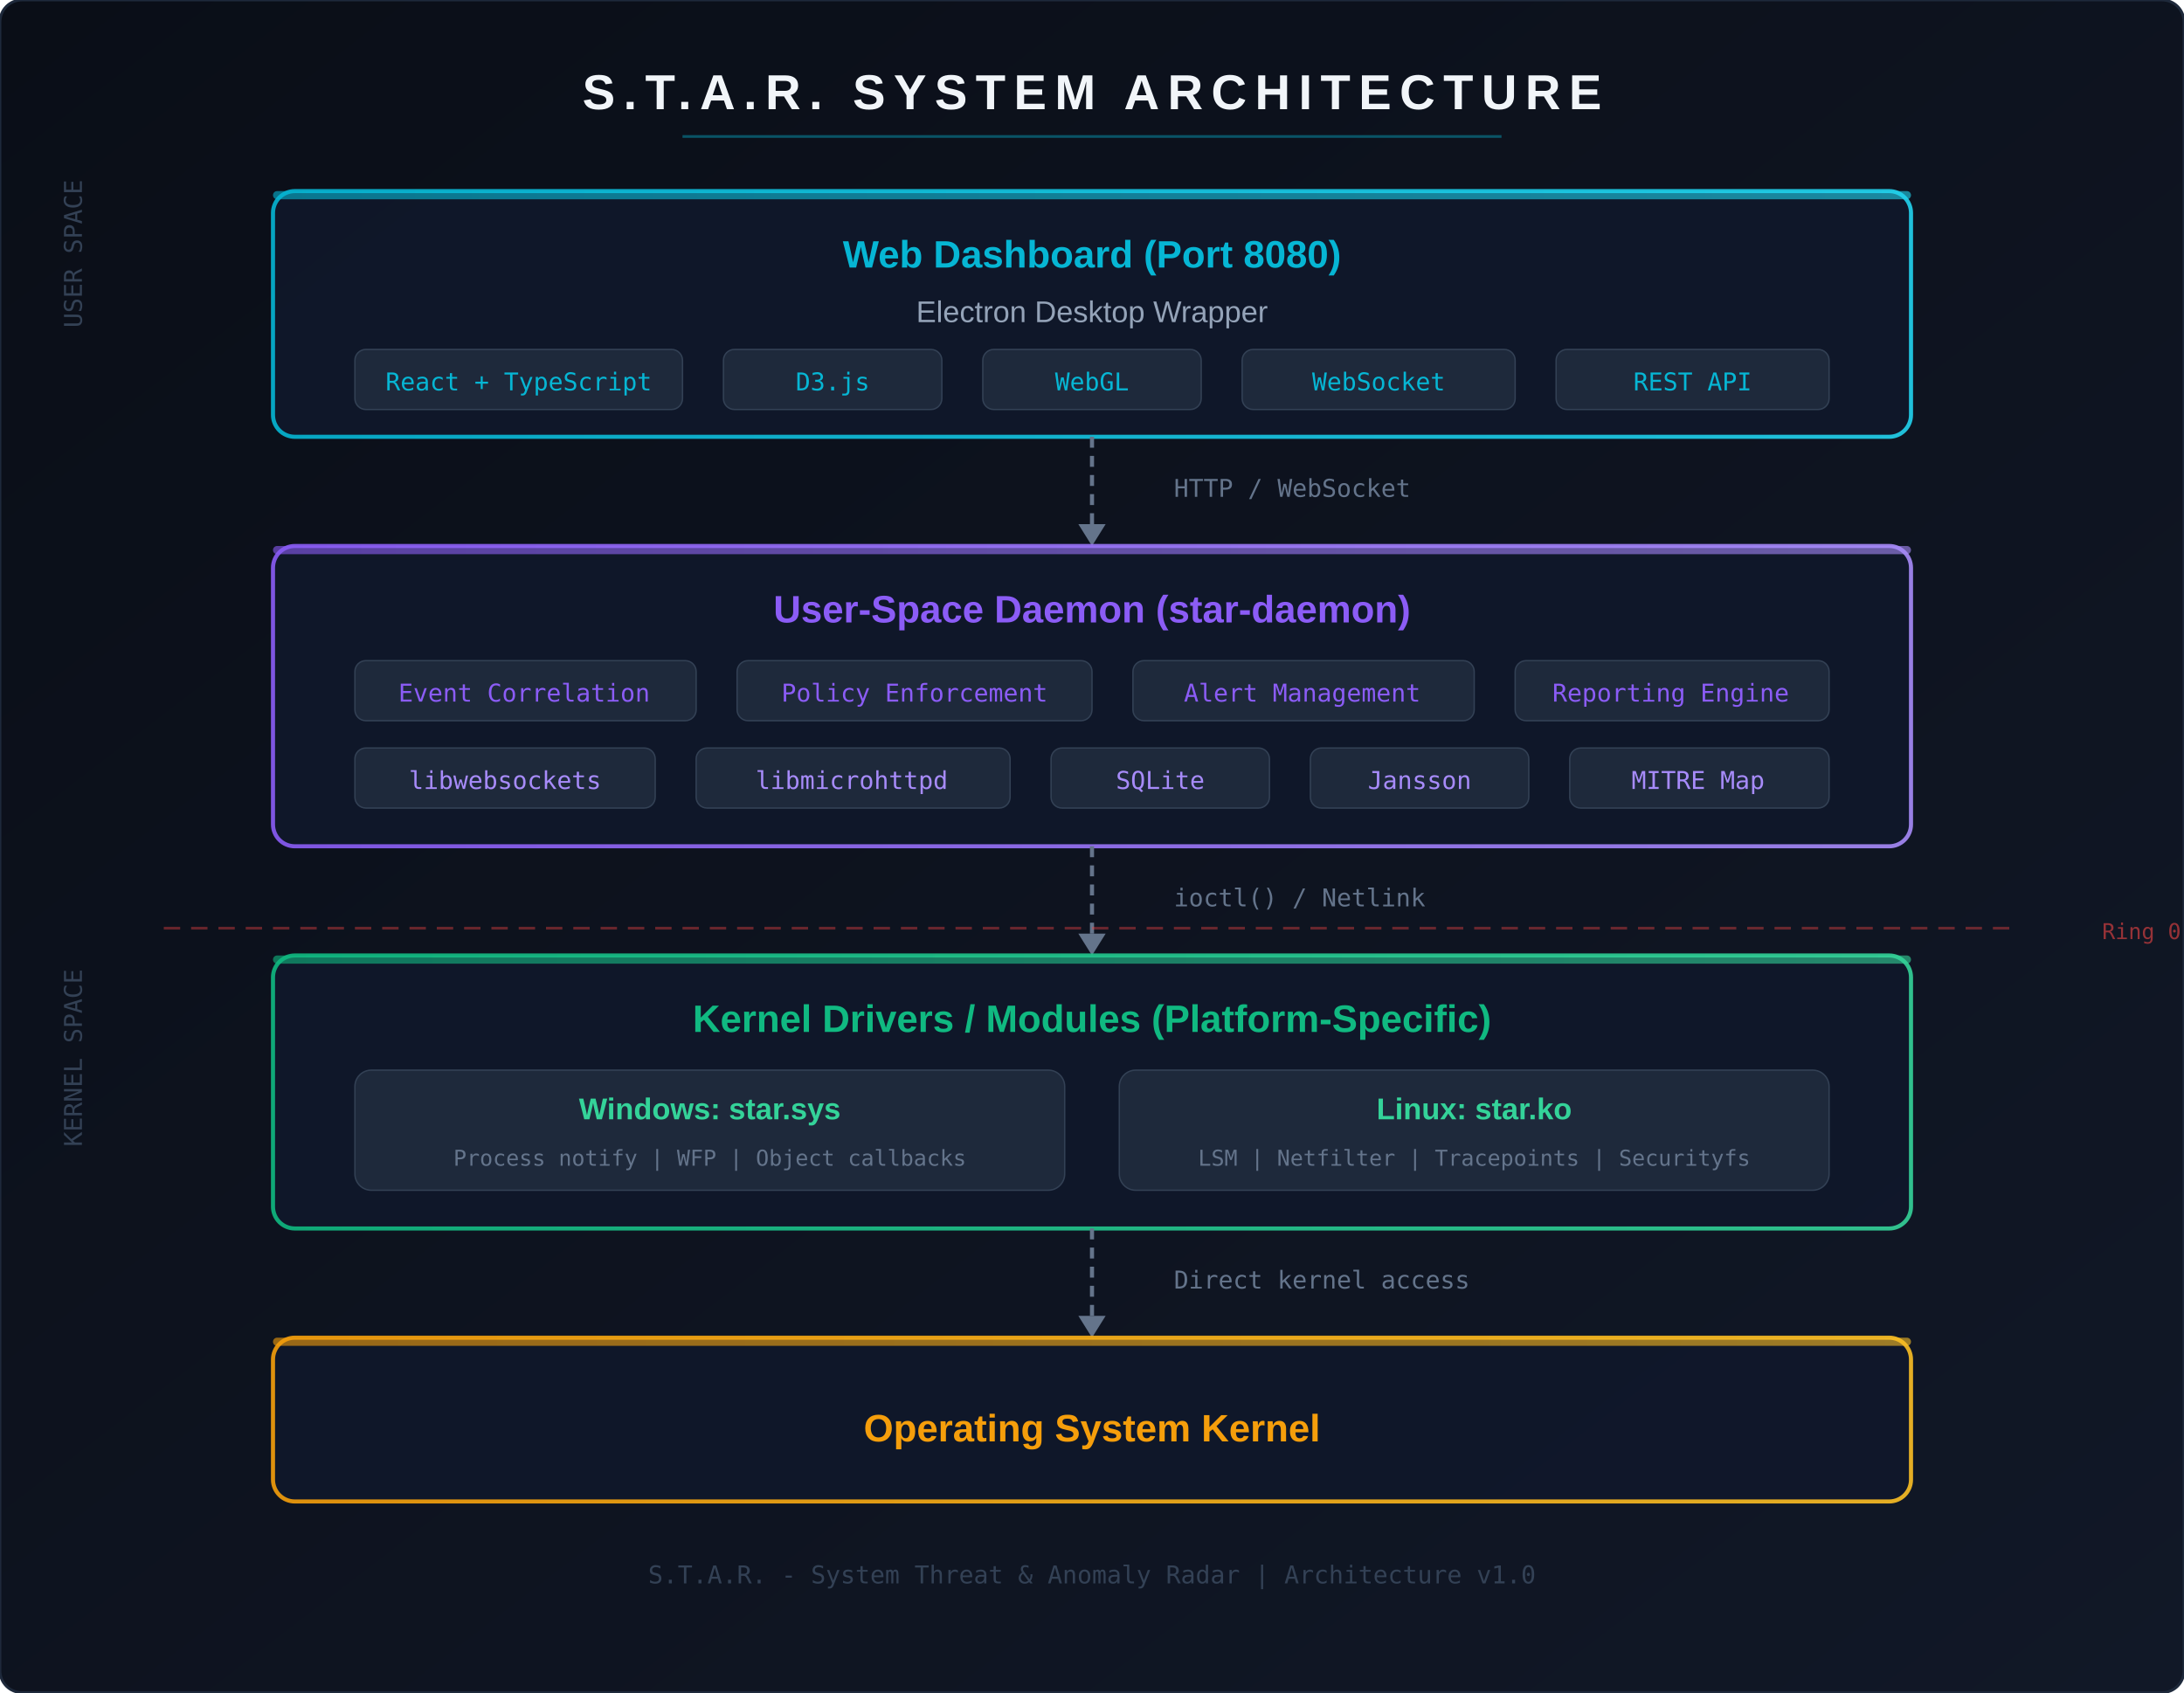
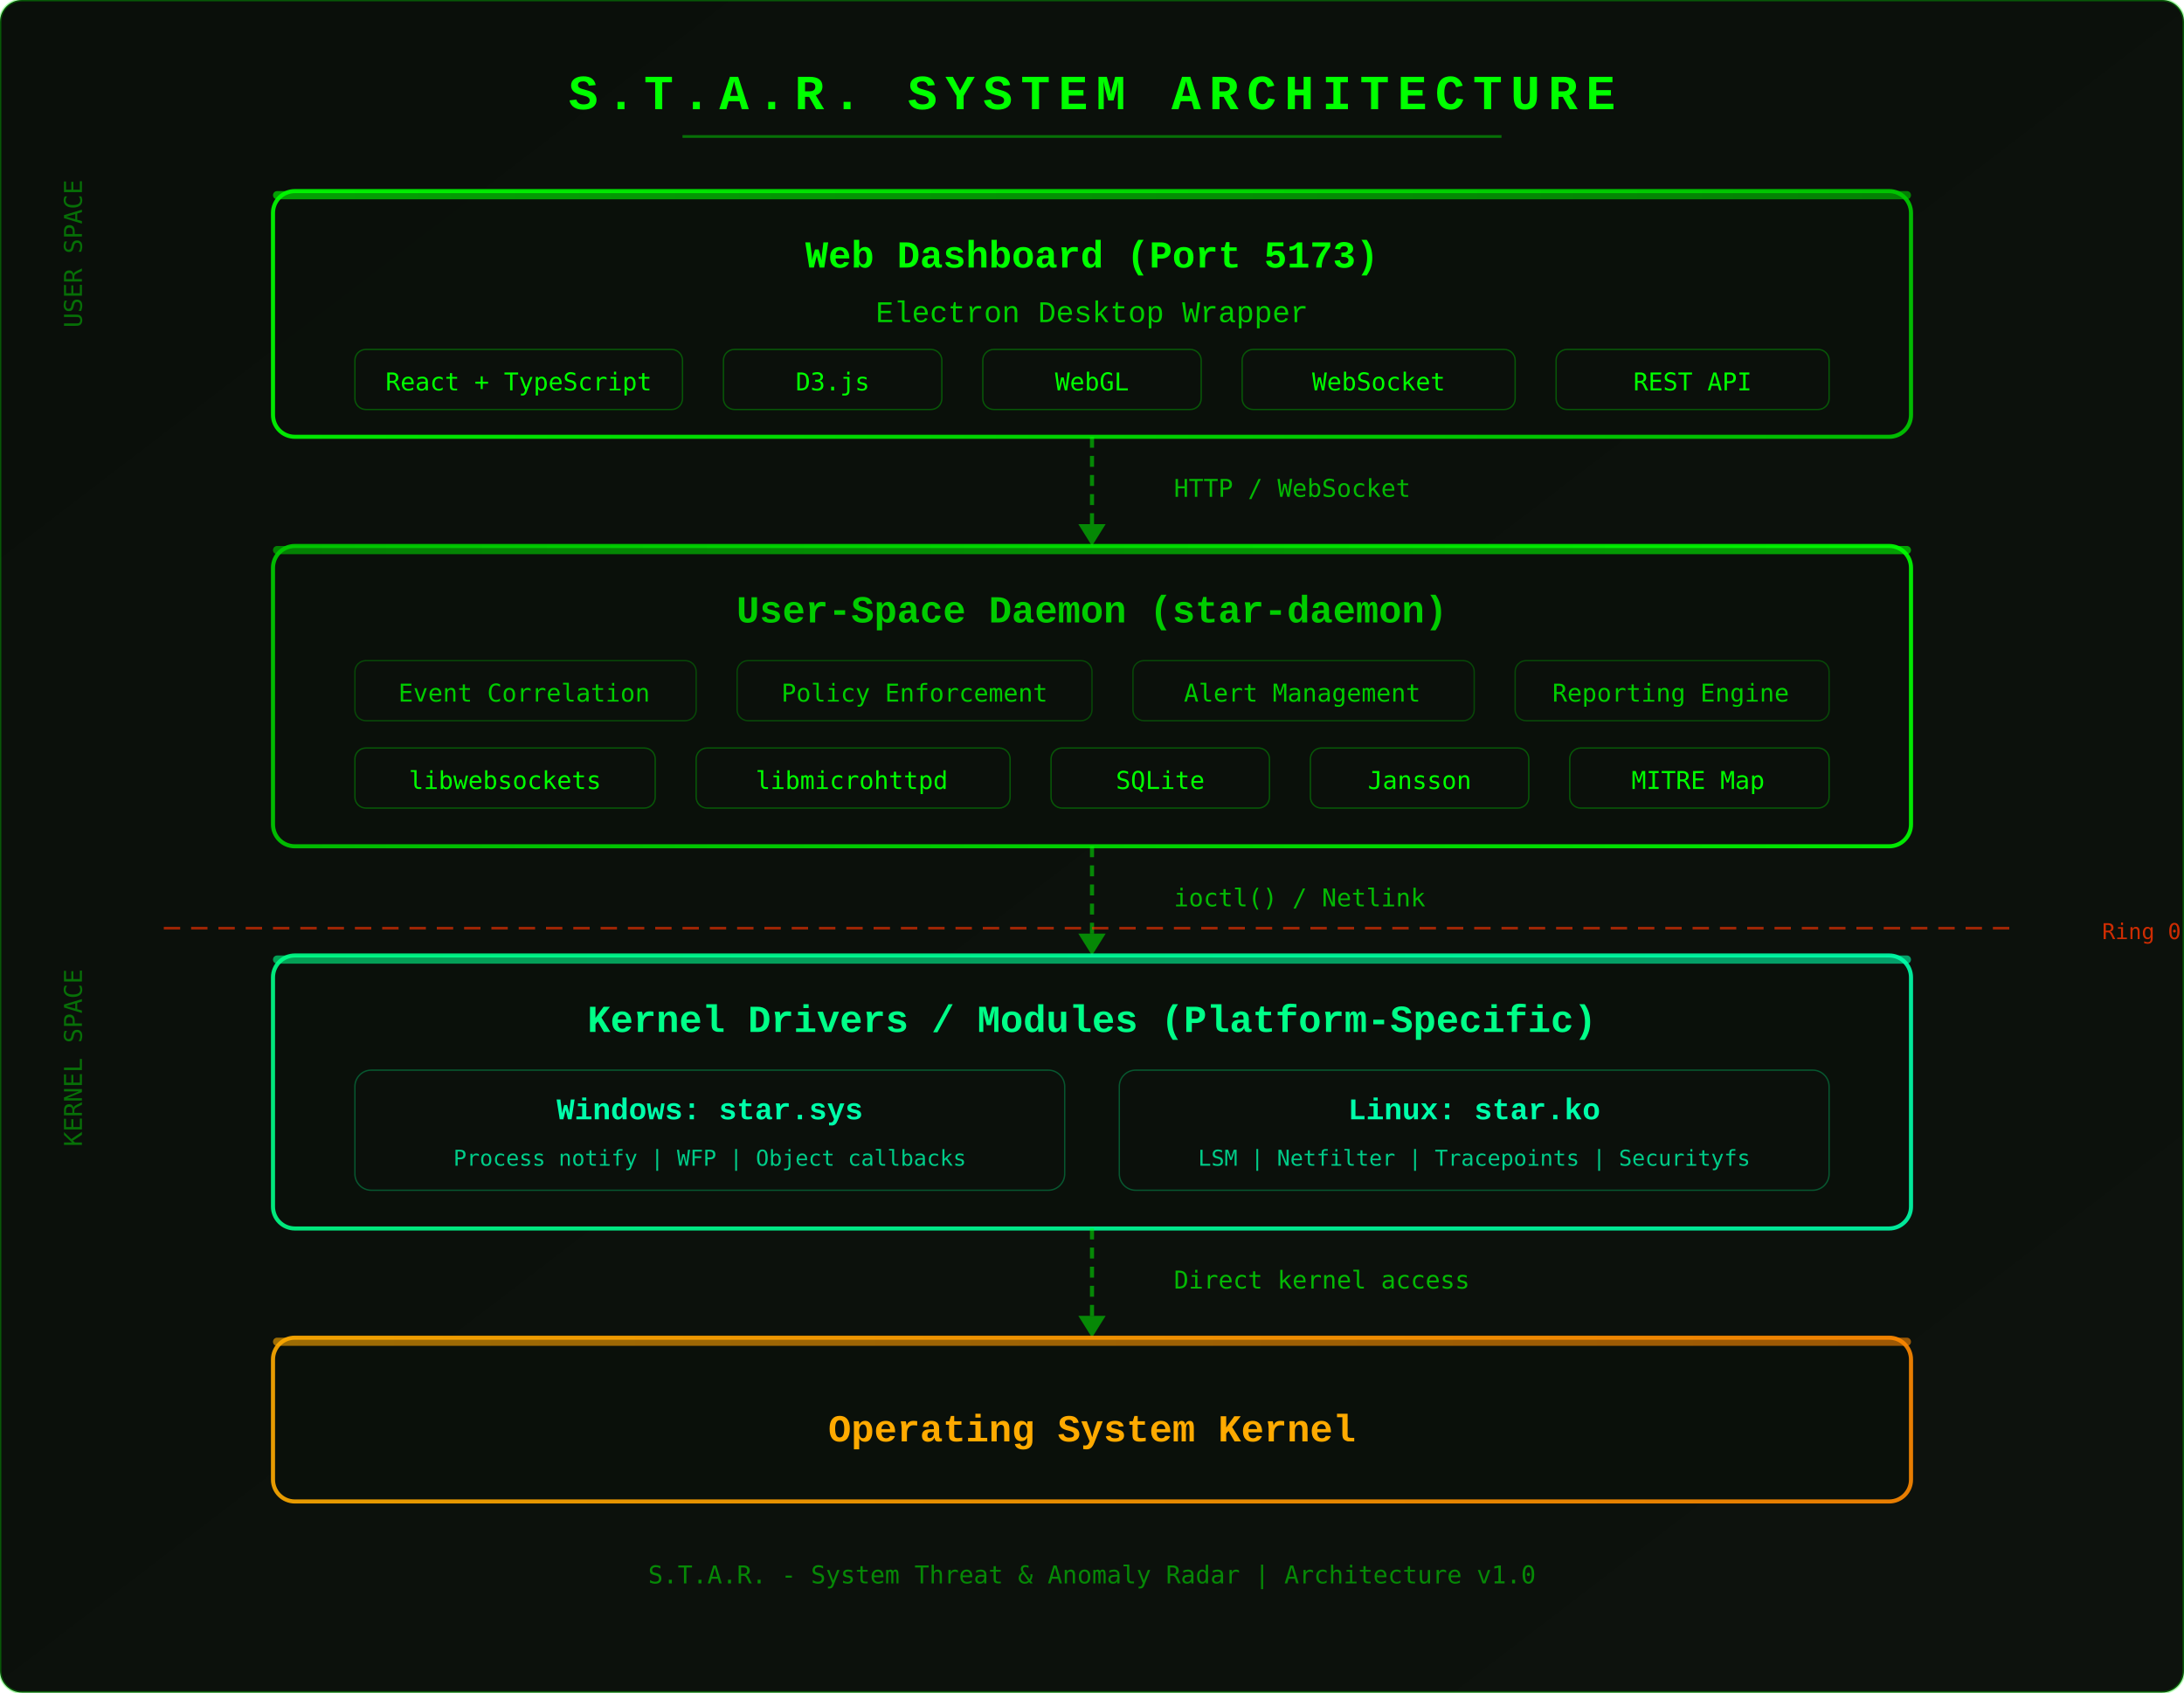
<svg xmlns="http://www.w3.org/2000/svg" viewBox="0 0 800 620" width="800" height="620">
  <defs>
    <linearGradient id="bg" x1="0%" y1="0%" x2="100%" y2="100%">
-       <stop offset="0%" style="stop-color:#0a0e17" />
-       <stop offset="100%" style="stop-color:#111827" />
+       <stop offset="0%" style="stop-color:#0a0f0a" />
+       <stop offset="100%" style="stop-color:#0d120d" />
    </linearGradient>
-     <linearGradient id="cyan" x1="0%" y1="0%" x2="100%" y2="0%">
-       <stop offset="0%" style="stop-color:#06b6d4" />
-       <stop offset="100%" style="stop-color:#22d3ee" />
+     <linearGradient id="green" x1="0%" y1="0%" x2="100%" y2="0%">
+       <stop offset="0%" style="stop-color:#00ff00" />
+       <stop offset="100%" style="stop-color:#00cc00" />
    </linearGradient>
-     <linearGradient id="purple" x1="0%" y1="0%" x2="100%" y2="0%">
-       <stop offset="0%" style="stop-color:#8b5cf6" />
-       <stop offset="100%" style="stop-color:#a78bfa" />
+     <linearGradient id="green2" x1="0%" y1="0%" x2="100%" y2="0%">
+       <stop offset="0%" style="stop-color:#00cc00" />
+       <stop offset="100%" style="stop-color:#00ff00" />
    </linearGradient>
    <linearGradient id="emerald" x1="0%" y1="0%" x2="100%" y2="0%">
-       <stop offset="0%" style="stop-color:#10b981" />
-       <stop offset="100%" style="stop-color:#34d399" />
+       <stop offset="0%" style="stop-color:#00ff88" />
+       <stop offset="100%" style="stop-color:#00ffaa" />
    </linearGradient>
    <linearGradient id="amber" x1="0%" y1="0%" x2="100%" y2="0%">
-       <stop offset="0%" style="stop-color:#f59e0b" />
-       <stop offset="100%" style="stop-color:#fbbf24" />
+       <stop offset="0%" style="stop-color:#ffaa00" />
+       <stop offset="100%" style="stop-color:#ff8800" />
    </linearGradient>
    <filter id="glow">
      <feGaussianBlur stdDeviation="2" result="coloredBlur" />
      <feMerge>
        <feMergeNode in="coloredBlur" />
        <feMergeNode in="SourceGraphic" />
      </feMerge>
    </filter>
  </defs>
  <rect width="800" height="620" fill="url(#bg)" rx="8" />
-   <text x="400" y="40" font-family="'Segoe UI', Arial, sans-serif" font-size="18" fill="#f1f5f9" text-anchor="middle" font-weight="600" letter-spacing="3">S.T.A.R. SYSTEM ARCHITECTURE</text>
-   <line x1="250" y1="50" x2="550" y2="50" stroke="#06b6d4" stroke-width="1" opacity="0.4" />
+   <text x="400" y="40" font-family="'Courier New', monospace" font-size="18" fill="#00ff00" text-anchor="middle" font-weight="700" letter-spacing="3">S.T.A.R. SYSTEM ARCHITECTURE</text>
+   <line x1="250" y1="50" x2="550" y2="50" stroke="#00ff00" stroke-width="1" opacity="0.4" />
  <g transform="translate(100, 70)">
-     <rect width="600" height="90" rx="8" fill="#0f172a" stroke="url(#cyan)" stroke-width="1.5" opacity="0.9" />
-     <rect width="600" height="3" rx="1.5" fill="url(#cyan)" opacity="0.6" />
-     <text x="300" y="28" font-family="'Segoe UI', Arial, sans-serif" font-size="14" fill="#06b6d4" text-anchor="middle" font-weight="600">Web Dashboard (Port 8080)</text>
-     <text x="300" y="48" font-family="'Segoe UI', Arial, sans-serif" font-size="11" fill="#94a3b8" text-anchor="middle">Electron Desktop Wrapper</text>
+     <rect width="600" height="90" rx="8" fill="#0a0f0a" stroke="url(#green)" stroke-width="1.5" opacity="0.9" />
+     <rect width="600" height="3" rx="1.5" fill="url(#green)" opacity="0.6" />
+     <text x="300" y="28" font-family="'Courier New', monospace" font-size="14" fill="#00ff00" text-anchor="middle" font-weight="700">Web Dashboard (Port 5173)</text>
+     <text x="300" y="48" font-family="'Courier New', monospace" font-size="11" fill="#00cc00" text-anchor="middle">Electron Desktop Wrapper</text>
    <g transform="translate(30, 58)">
-       <rect width="120" height="22" rx="4" fill="#1e293b" stroke="#334155" stroke-width="0.5" />
-       <text x="60" y="15" font-family="monospace" font-size="9" fill="#06b6d4" text-anchor="middle">React + TypeScript</text>
+       <rect width="120" height="22" rx="4" fill="#0d120d" stroke="#00ff00" stroke-width="0.5" opacity="0.3" />
+       <text x="60" y="15" font-family="monospace" font-size="9" fill="#00ff00" text-anchor="middle">React + TypeScript</text>
    </g>
    <g transform="translate(165, 58)">
-       <rect width="80" height="22" rx="4" fill="#1e293b" stroke="#334155" stroke-width="0.5" />
-       <text x="40" y="15" font-family="monospace" font-size="9" fill="#06b6d4" text-anchor="middle">D3.js</text>
+       <rect width="80" height="22" rx="4" fill="#0d120d" stroke="#00ff00" stroke-width="0.5" opacity="0.3" />
+       <text x="40" y="15" font-family="monospace" font-size="9" fill="#00ff00" text-anchor="middle">D3.js</text>
    </g>
    <g transform="translate(260, 58)">
-       <rect width="80" height="22" rx="4" fill="#1e293b" stroke="#334155" stroke-width="0.5" />
-       <text x="40" y="15" font-family="monospace" font-size="9" fill="#06b6d4" text-anchor="middle">WebGL</text>
+       <rect width="80" height="22" rx="4" fill="#0d120d" stroke="#00ff00" stroke-width="0.5" opacity="0.3" />
+       <text x="40" y="15" font-family="monospace" font-size="9" fill="#00ff00" text-anchor="middle">WebGL</text>
    </g>
    <g transform="translate(355, 58)">
-       <rect width="100" height="22" rx="4" fill="#1e293b" stroke="#334155" stroke-width="0.5" />
-       <text x="50" y="15" font-family="monospace" font-size="9" fill="#06b6d4" text-anchor="middle">WebSocket</text>
+       <rect width="100" height="22" rx="4" fill="#0d120d" stroke="#00ff00" stroke-width="0.5" opacity="0.3" />
+       <text x="50" y="15" font-family="monospace" font-size="9" fill="#00ff00" text-anchor="middle">WebSocket</text>
    </g>
    <g transform="translate(470, 58)">
-       <rect width="100" height="22" rx="4" fill="#1e293b" stroke="#334155" stroke-width="0.5" />
-       <text x="50" y="15" font-family="monospace" font-size="9" fill="#06b6d4" text-anchor="middle">REST API</text>
+       <rect width="100" height="22" rx="4" fill="#0d120d" stroke="#00ff00" stroke-width="0.5" opacity="0.3" />
+       <text x="50" y="15" font-family="monospace" font-size="9" fill="#00ff00" text-anchor="middle">REST API</text>
    </g>
  </g>
  <g>
-     <line x1="400" y1="160" x2="400" y2="195" stroke="#64748b" stroke-width="1.5" stroke-dasharray="4,3" />
-     <polygon points="395,192 400,200 405,192" fill="#64748b" />
-     <text x="430" y="182" font-family="monospace" font-size="9" fill="#64748b">HTTP / WebSocket</text>
+     <line x1="400" y1="160" x2="400" y2="195" stroke="#00ff00" stroke-width="1.5" stroke-dasharray="4,3" opacity="0.5" />
+     <polygon points="395,192 400,200 405,192" fill="#00ff00" opacity="0.5" />
+     <text x="430" y="182" font-family="monospace" font-size="9" fill="#00ff00" opacity="0.7">HTTP / WebSocket</text>
  </g>
  <g transform="translate(100, 200)">
-     <rect width="600" height="110" rx="8" fill="#0f172a" stroke="url(#purple)" stroke-width="1.5" opacity="0.9" />
-     <rect width="600" height="3" rx="1.5" fill="url(#purple)" opacity="0.6" />
-     <text x="300" y="28" font-family="'Segoe UI', Arial, sans-serif" font-size="14" fill="#8b5cf6" text-anchor="middle" font-weight="600">User-Space Daemon (star-daemon)</text>
+     <rect width="600" height="110" rx="8" fill="#0a0f0a" stroke="url(#green2)" stroke-width="1.5" opacity="0.9" />
+     <rect width="600" height="3" rx="1.5" fill="url(#green2)" opacity="0.6" />
+     <text x="300" y="28" font-family="'Courier New', monospace" font-size="14" fill="#00cc00" text-anchor="middle" font-weight="700">User-Space Daemon (star-daemon)</text>
    <g transform="translate(30, 42)">
-       <rect width="125" height="22" rx="4" fill="#1e293b" stroke="#334155" stroke-width="0.5" />
-       <text x="62" y="15" font-family="monospace" font-size="9" fill="#8b5cf6" text-anchor="middle">Event Correlation</text>
+       <rect width="125" height="22" rx="4" fill="#0d120d" stroke="#00cc00" stroke-width="0.5" opacity="0.3" />
+       <text x="62" y="15" font-family="monospace" font-size="9" fill="#00cc00" text-anchor="middle">Event Correlation</text>
    </g>
    <g transform="translate(170, 42)">
-       <rect width="130" height="22" rx="4" fill="#1e293b" stroke="#334155" stroke-width="0.5" />
-       <text x="65" y="15" font-family="monospace" font-size="9" fill="#8b5cf6" text-anchor="middle">Policy Enforcement</text>
+       <rect width="130" height="22" rx="4" fill="#0d120d" stroke="#00cc00" stroke-width="0.5" opacity="0.3" />
+       <text x="65" y="15" font-family="monospace" font-size="9" fill="#00cc00" text-anchor="middle">Policy Enforcement</text>
    </g>
    <g transform="translate(315, 42)">
-       <rect width="125" height="22" rx="4" fill="#1e293b" stroke="#334155" stroke-width="0.5" />
-       <text x="62" y="15" font-family="monospace" font-size="9" fill="#8b5cf6" text-anchor="middle">Alert Management</text>
+       <rect width="125" height="22" rx="4" fill="#0d120d" stroke="#00cc00" stroke-width="0.5" opacity="0.3" />
+       <text x="62" y="15" font-family="monospace" font-size="9" fill="#00cc00" text-anchor="middle">Alert Management</text>
    </g>
    <g transform="translate(455, 42)">
-       <rect width="115" height="22" rx="4" fill="#1e293b" stroke="#334155" stroke-width="0.5" />
-       <text x="57" y="15" font-family="monospace" font-size="9" fill="#8b5cf6" text-anchor="middle">Reporting Engine</text>
+       <rect width="115" height="22" rx="4" fill="#0d120d" stroke="#00cc00" stroke-width="0.5" opacity="0.3" />
+       <text x="57" y="15" font-family="monospace" font-size="9" fill="#00cc00" text-anchor="middle">Reporting Engine</text>
    </g>
    <g transform="translate(30, 74)">
-       <rect width="110" height="22" rx="4" fill="#1e293b" stroke="#334155" stroke-width="0.5" />
-       <text x="55" y="15" font-family="monospace" font-size="9" fill="#a78bfa" text-anchor="middle">libwebsockets</text>
+       <rect width="110" height="22" rx="4" fill="#0d120d" stroke="#00ff00" stroke-width="0.5" opacity="0.3" />
+       <text x="55" y="15" font-family="monospace" font-size="9" fill="#00ff00" text-anchor="middle">libwebsockets</text>
    </g>
    <g transform="translate(155, 74)">
-       <rect width="115" height="22" rx="4" fill="#1e293b" stroke="#334155" stroke-width="0.5" />
-       <text x="57" y="15" font-family="monospace" font-size="9" fill="#a78bfa" text-anchor="middle">libmicrohttpd</text>
+       <rect width="115" height="22" rx="4" fill="#0d120d" stroke="#00ff00" stroke-width="0.5" opacity="0.3" />
+       <text x="57" y="15" font-family="monospace" font-size="9" fill="#00ff00" text-anchor="middle">libmicrohttpd</text>
    </g>
    <g transform="translate(285, 74)">
-       <rect width="80" height="22" rx="4" fill="#1e293b" stroke="#334155" stroke-width="0.5" />
-       <text x="40" y="15" font-family="monospace" font-size="9" fill="#a78bfa" text-anchor="middle">SQLite</text>
+       <rect width="80" height="22" rx="4" fill="#0d120d" stroke="#00ff00" stroke-width="0.5" opacity="0.3" />
+       <text x="40" y="15" font-family="monospace" font-size="9" fill="#00ff00" text-anchor="middle">SQLite</text>
    </g>
    <g transform="translate(380, 74)">
-       <rect width="80" height="22" rx="4" fill="#1e293b" stroke="#334155" stroke-width="0.5" />
-       <text x="40" y="15" font-family="monospace" font-size="9" fill="#a78bfa" text-anchor="middle">Jansson</text>
+       <rect width="80" height="22" rx="4" fill="#0d120d" stroke="#00ff00" stroke-width="0.5" opacity="0.3" />
+       <text x="40" y="15" font-family="monospace" font-size="9" fill="#00ff00" text-anchor="middle">Jansson</text>
    </g>
    <g transform="translate(475, 74)">
-       <rect width="95" height="22" rx="4" fill="#1e293b" stroke="#334155" stroke-width="0.5" />
-       <text x="47" y="15" font-family="monospace" font-size="9" fill="#a78bfa" text-anchor="middle">MITRE Map</text>
+       <rect width="95" height="22" rx="4" fill="#0d120d" stroke="#00ff00" stroke-width="0.5" opacity="0.3" />
+       <text x="47" y="15" font-family="monospace" font-size="9" fill="#00ff00" text-anchor="middle">MITRE Map</text>
    </g>
  </g>
  <g>
-     <line x1="400" y1="310" x2="400" y2="345" stroke="#64748b" stroke-width="1.5" stroke-dasharray="4,3" />
-     <polygon points="395,342 400,350 405,342" fill="#64748b" />
-     <text x="430" y="332" font-family="monospace" font-size="9" fill="#64748b">ioctl() / Netlink</text>
+     <line x1="400" y1="310" x2="400" y2="345" stroke="#00ff00" stroke-width="1.5" stroke-dasharray="4,3" opacity="0.5" />
+     <polygon points="395,342 400,350 405,342" fill="#00ff00" opacity="0.5" />
+     <text x="430" y="332" font-family="monospace" font-size="9" fill="#00ff00" opacity="0.7">ioctl() / Netlink</text>
  </g>
  <g transform="translate(100, 350)">
-     <rect width="600" height="100" rx="8" fill="#0f172a" stroke="url(#emerald)" stroke-width="1.5" opacity="0.9" />
+     <rect width="600" height="100" rx="8" fill="#0a0f0a" stroke="url(#emerald)" stroke-width="1.5" opacity="0.9" />
    <rect width="600" height="3" rx="1.5" fill="url(#emerald)" opacity="0.6" />
-     <text x="300" y="28" font-family="'Segoe UI', Arial, sans-serif" font-size="14" fill="#10b981" text-anchor="middle" font-weight="600">Kernel Drivers / Modules (Platform-Specific)</text>
+     <text x="300" y="28" font-family="'Courier New', monospace" font-size="14" fill="#00ff88" text-anchor="middle" font-weight="700">Kernel Drivers / Modules (Platform-Specific)</text>
    <g transform="translate(30, 42)">
-       <rect width="260" height="44" rx="6" fill="#1e293b" stroke="#334155" stroke-width="0.5" />
-       <text x="130" y="18" font-family="'Segoe UI', Arial, sans-serif" font-size="11" fill="#34d399" text-anchor="middle" font-weight="600">Windows: star.sys</text>
-       <text x="130" y="35" font-family="monospace" font-size="8" fill="#64748b" text-anchor="middle">Process notify | WFP | Object callbacks</text>
+       <rect width="260" height="44" rx="6" fill="#0d120d" stroke="#00ff88" stroke-width="0.5" opacity="0.3" />
+       <text x="130" y="18" font-family="'Courier New', monospace" font-size="11" fill="#00ffaa" text-anchor="middle" font-weight="600">Windows: star.sys</text>
+       <text x="130" y="35" font-family="monospace" font-size="8" fill="#00cc88" text-anchor="middle">Process notify | WFP | Object callbacks</text>
    </g>
    <g transform="translate(310, 42)">
-       <rect width="260" height="44" rx="6" fill="#1e293b" stroke="#334155" stroke-width="0.5" />
-       <text x="130" y="18" font-family="'Segoe UI', Arial, sans-serif" font-size="11" fill="#34d399" text-anchor="middle" font-weight="600">Linux: star.ko</text>
-       <text x="130" y="35" font-family="monospace" font-size="8" fill="#64748b" text-anchor="middle">LSM | Netfilter | Tracepoints | Securityfs</text>
+       <rect width="260" height="44" rx="6" fill="#0d120d" stroke="#00ff88" stroke-width="0.5" opacity="0.3" />
+       <text x="130" y="18" font-family="'Courier New', monospace" font-size="11" fill="#00ffaa" text-anchor="middle" font-weight="600">Linux: star.ko</text>
+       <text x="130" y="35" font-family="monospace" font-size="8" fill="#00cc88" text-anchor="middle">LSM | Netfilter | Tracepoints | Securityfs</text>
    </g>
  </g>
  <g>
-     <line x1="400" y1="450" x2="400" y2="485" stroke="#64748b" stroke-width="1.5" stroke-dasharray="4,3" />
-     <polygon points="395,482 400,490 405,482" fill="#64748b" />
-     <text x="430" y="472" font-family="monospace" font-size="9" fill="#64748b">Direct kernel access</text>
+     <line x1="400" y1="450" x2="400" y2="485" stroke="#00ff00" stroke-width="1.5" stroke-dasharray="4,3" opacity="0.5" />
+     <polygon points="395,482 400,490 405,482" fill="#00ff00" opacity="0.5" />
+     <text x="430" y="472" font-family="monospace" font-size="9" fill="#00ff00" opacity="0.7">Direct kernel access</text>
  </g>
  <g transform="translate(100, 490)">
-     <rect width="600" height="60" rx="8" fill="#0f172a" stroke="url(#amber)" stroke-width="1.5" opacity="0.9" />
+     <rect width="600" height="60" rx="8" fill="#0a0f0a" stroke="url(#amber)" stroke-width="1.5" opacity="0.9" />
    <rect width="600" height="3" rx="1.5" fill="url(#amber)" opacity="0.6" />
-     <text x="300" y="38" font-family="'Segoe UI', Arial, sans-serif" font-size="14" fill="#f59e0b" text-anchor="middle" font-weight="600">Operating System Kernel</text>
+     <text x="300" y="38" font-family="'Courier New', monospace" font-size="14" fill="#ffaa00" text-anchor="middle" font-weight="700">Operating System Kernel</text>
  </g>
  <g transform="translate(30, 70)">
-     <text x="0" y="50" font-family="monospace" font-size="9" fill="#334155" transform="rotate(-90, 0, 50)">USER SPACE</text>
+     <text x="0" y="50" font-family="monospace" font-size="9" fill="#00ff00" opacity="0.4" transform="rotate(-90, 0, 50)">USER SPACE</text>
  </g>
  <g transform="translate(30, 370)">
-     <text x="0" y="50" font-family="monospace" font-size="9" fill="#334155" transform="rotate(-90, 0, 50)">KERNEL SPACE</text>
+     <text x="0" y="50" font-family="monospace" font-size="9" fill="#00ff00" opacity="0.4" transform="rotate(-90, 0, 50)">KERNEL SPACE</text>
  </g>
-   <line x1="60" y1="340" x2="740" y2="340" stroke="#ef4444" stroke-width="1" stroke-dasharray="6,4" opacity="0.4" />
-   <text x="770" y="344" font-family="monospace" font-size="8" fill="#ef4444" opacity="0.6">Ring 0</text>
-   <text x="400" y="580" font-family="monospace" font-size="9" fill="#334155" text-anchor="middle">S.T.A.R. - System Threat &amp; Anomaly Radar | Architecture v1.0</text>
-   <rect width="800" height="620" fill="none" stroke="#1e293b" stroke-width="1" rx="8" />
+   <line x1="60" y1="340" x2="740" y2="340" stroke="#ff3300" stroke-width="1" stroke-dasharray="6,4" opacity="0.6" />
+   <text x="770" y="344" font-family="monospace" font-size="8" fill="#ff3300" opacity="0.8">Ring 0</text>
+   <text x="400" y="580" font-family="monospace" font-size="9" fill="#00ff00" opacity="0.5" text-anchor="middle">S.T.A.R. - System Threat &amp; Anomaly Radar | Architecture v1.0</text>
+   <rect width="800" height="620" fill="none" stroke="#00ff00" stroke-width="1" rx="8" opacity="0.3" />
</svg>
